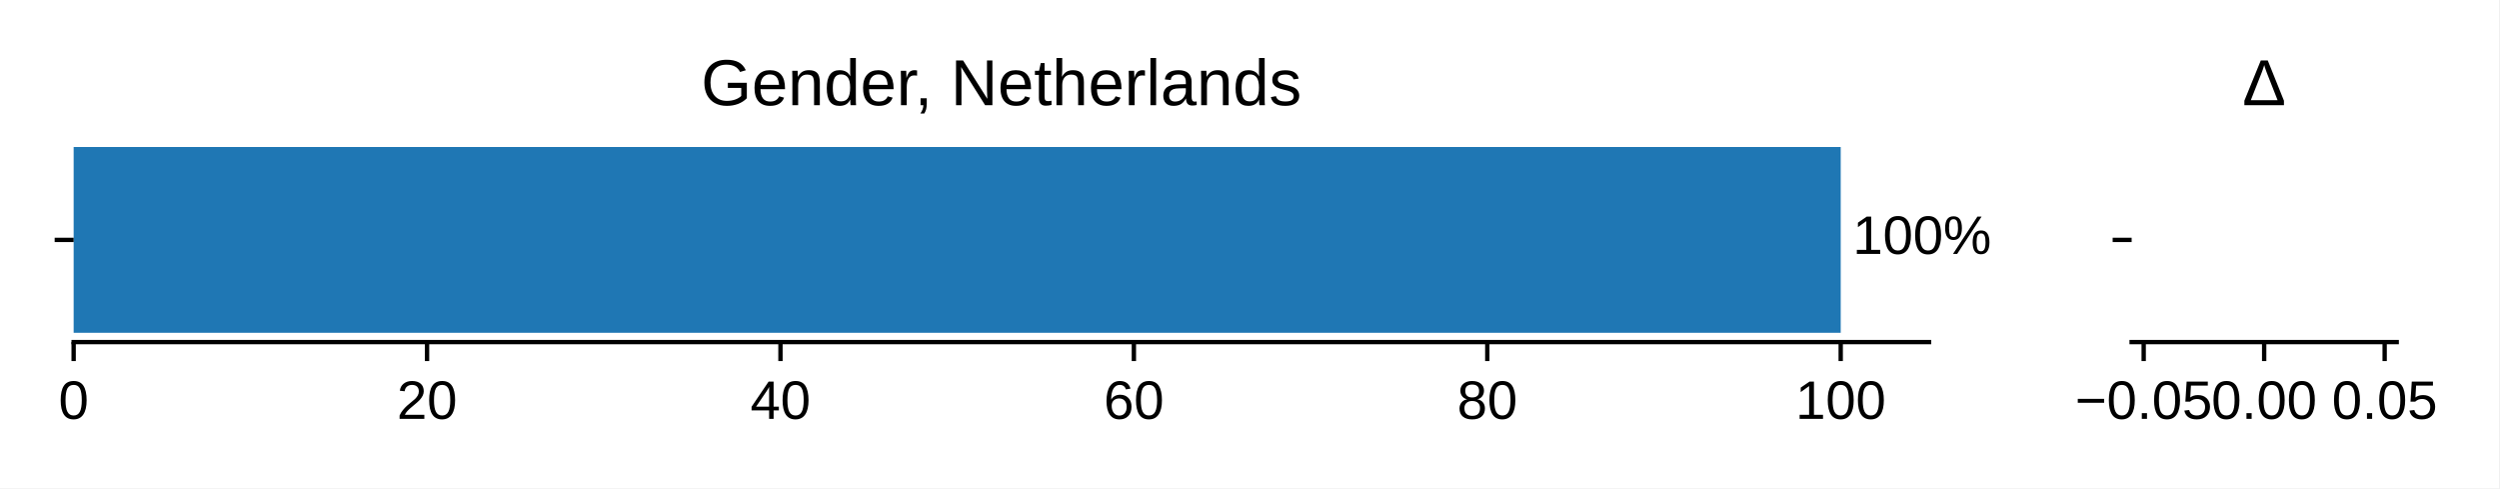
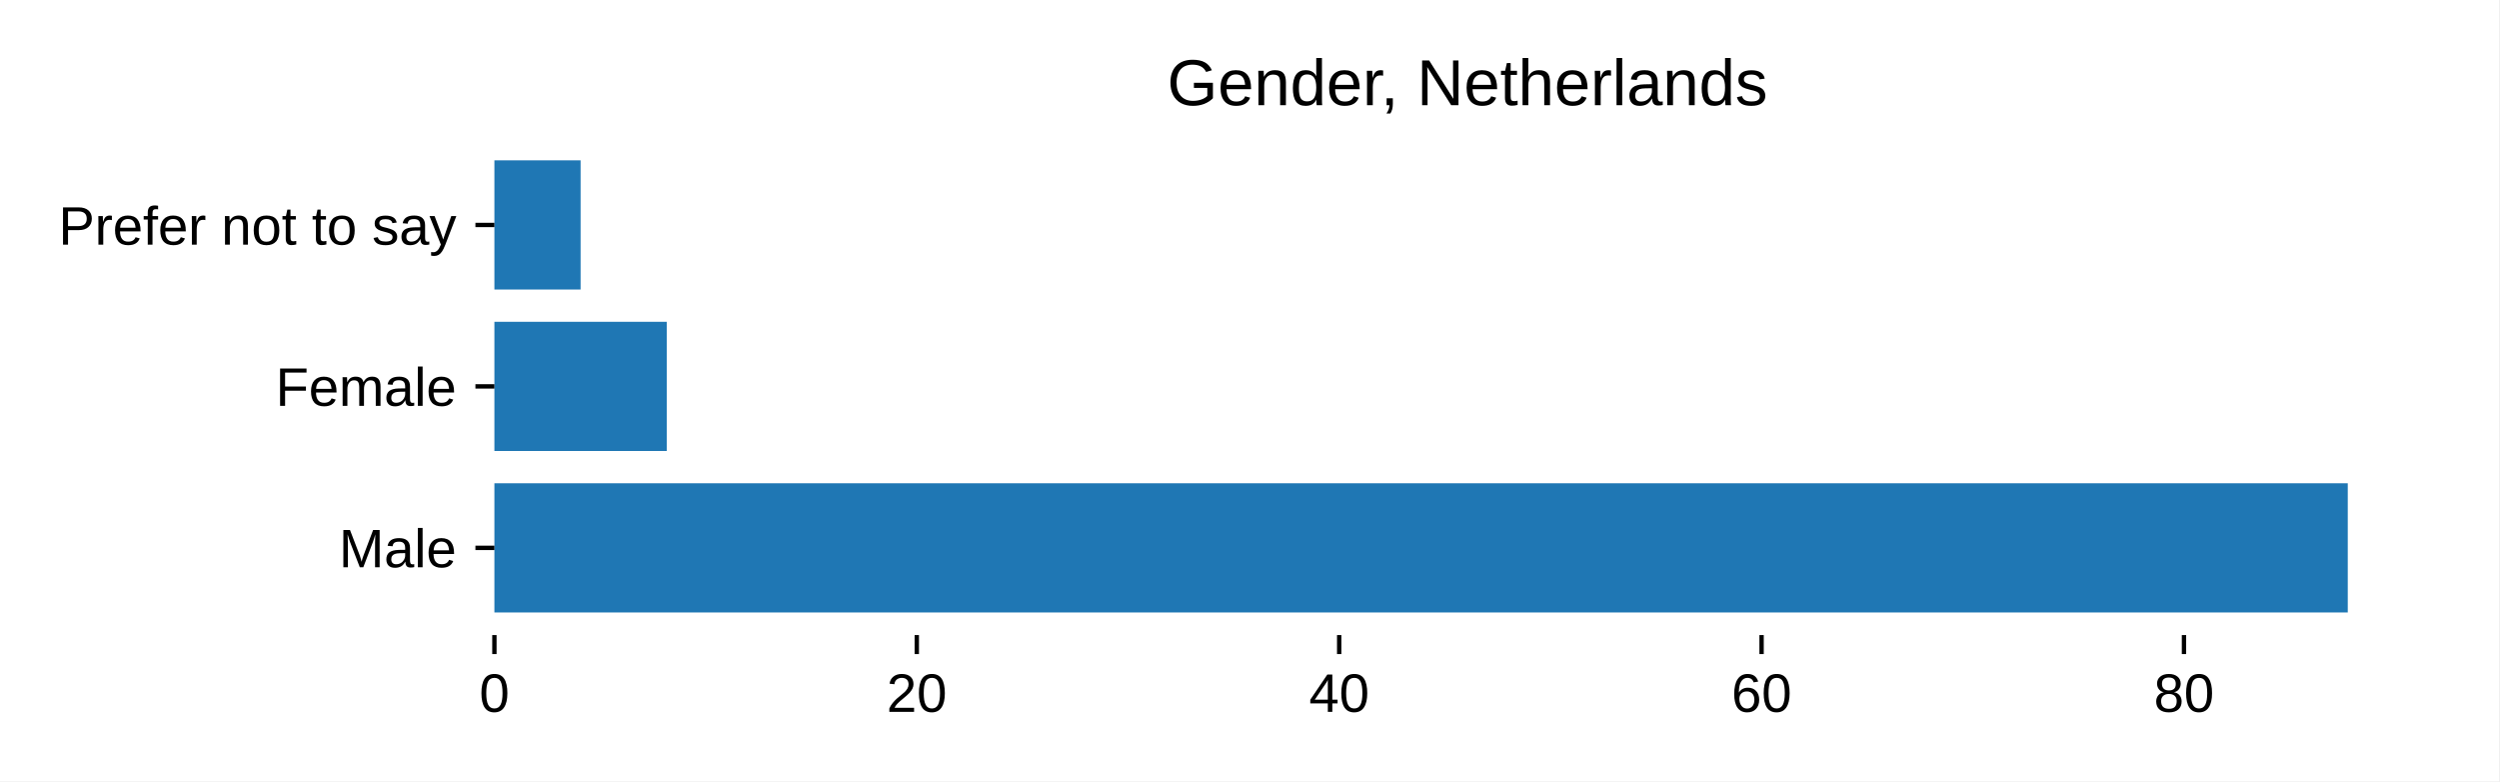
- <svg xmlns="http://www.w3.org/2000/svg" xmlns:xlink="http://www.w3.org/1999/xlink" height="90pt" version="1.1" viewBox="0 0 460.8 90" width="460.8pt">
+ <svg xmlns="http://www.w3.org/2000/svg" xmlns:xlink="http://www.w3.org/1999/xlink" height="144pt" version="1.1" viewBox="0 0 460.8 144" width="460.8pt">
  <defs>
    <style type="text/css">*{stroke-linecap:butt;stroke-linejoin:round;}</style>
  </defs>
  <g id="figure_1">
    <g id="patch_1">
-       <path d="M 0 90  L 460.8 90  L 460.8 0  L 0 0  z " style="fill:#ffffff;" />
+       <path d="M 0 144  L 460.8 144  L 460.8 0  L 0 0  z " style="fill:#ffffff;" />
    </g>
    <g id="axes_1">
      <g id="patch_2">
-         <path d="M 13.58 63.055  L 355.707 63.055  L 355.707 25.389  L 13.58 25.389  z " style="fill:#ffffff;" />
+         <path d="M 91.164 117.055  L 450 117.055  L 450 25.389  L 91.164 25.389  z " style="fill:#ffffff;" />
      </g>
      <g id="patch_3">
-         <path clip-path="url(#pc7dd955ee5)" d="M 13.58 61.343  L 339.415 61.343  L 339.415 27.101  L 13.58 27.101  z " style="fill:#1f77b4;" />
+         <path clip-path="url(#pc313856baf)" d="M 91.164 112.888  L 432.913 112.888  L 432.913 89.079  L 91.164 89.079  z " style="fill:#1f77b4;" />
+       </g>
+       <g id="patch_4">
+         <path clip-path="url(#pc313856baf)" d="M 91.164 83.127  L 122.955 83.127  L 122.955 59.317  L 91.164 59.317  z " style="fill:#1f77b4;" />
+       </g>
+       <g id="patch_5">
+         <path clip-path="url(#pc313856baf)" d="M 91.164 53.365  L 107.059 53.365  L 107.059 29.556  L 91.164 29.556  z " style="fill:#1f77b4;" />
      </g>
      <g id="matplotlib.axis_1">
        <g id="xtick_1">
          <g id="line2d_1">
            <defs>
              <path d="M 0 0  L 0 3.5  " id="mc3a356a46d" style="stroke:#000000;stroke-width:0.8;" />
            </defs>
            <g>
-               <use style="stroke:#000000;stroke-width:0.8;" x="13.58" xlink:href="#mc3a356a46d" y="63.055" />
+               <use style="stroke:#000000;stroke-width:0.8;" x="91.164" xlink:href="#mc3a356a46d" y="117.055" />
            </g>
          </g>
          <g id="text_1">
-             <text style="font-family:Arial;font-size:10px;font-stretch:normal;font-style:normal;font-weight:normal;text-anchor:middle;" transform="rotate(-0, 13.58047, 77.2125)" x="13.58" y="77.213">0</text>
+             <text style="font-family:Arial;font-size:10px;font-stretch:normal;font-style:normal;font-weight:normal;text-anchor:middle;" transform="rotate(-0, 91.16406, 131.2125)" x="91.164" y="131.213">0</text>
          </g>
        </g>
        <g id="xtick_2">
          <g id="line2d_2">
            <g>
-               <use style="stroke:#000000;stroke-width:0.8;" x="78.747" xlink:href="#mc3a356a46d" y="63.055" />
+               <use style="stroke:#000000;stroke-width:0.8;" x="169.051" xlink:href="#mc3a356a46d" y="117.055" />
            </g>
          </g>
          <g id="text_2">
-             <text style="font-family:Arial;font-size:10px;font-stretch:normal;font-style:normal;font-weight:normal;text-anchor:middle;" transform="rotate(-0, 78.74733, 77.2125)" x="78.747" y="77.213">20</text>
+             <text style="font-family:Arial;font-size:10px;font-stretch:normal;font-style:normal;font-weight:normal;text-anchor:middle;" transform="rotate(-0, 169.0509, 131.2125)" x="169.051" y="131.213">20</text>
          </g>
        </g>
        <g id="xtick_3">
          <g id="line2d_3">
            <g>
-               <use style="stroke:#000000;stroke-width:0.8;" x="143.914" xlink:href="#mc3a356a46d" y="63.055" />
+               <use style="stroke:#000000;stroke-width:0.8;" x="246.938" xlink:href="#mc3a356a46d" y="117.055" />
            </g>
          </g>
          <g id="text_3">
-             <text style="font-family:Arial;font-size:10px;font-stretch:normal;font-style:normal;font-weight:normal;text-anchor:middle;" transform="rotate(-0, 143.9142, 77.2125)" x="143.914" y="77.213">40</text>
+             <text style="font-family:Arial;font-size:10px;font-stretch:normal;font-style:normal;font-weight:normal;text-anchor:middle;" transform="rotate(-0, 246.9378, 131.2125)" x="246.938" y="131.213">40</text>
          </g>
        </g>
        <g id="xtick_4">
          <g id="line2d_4">
            <g>
-               <use style="stroke:#000000;stroke-width:0.8;" x="209.081" xlink:href="#mc3a356a46d" y="63.055" />
+               <use style="stroke:#000000;stroke-width:0.8;" x="324.825" xlink:href="#mc3a356a46d" y="117.055" />
            </g>
          </g>
          <g id="text_4">
-             <text style="font-family:Arial;font-size:10px;font-stretch:normal;font-style:normal;font-weight:normal;text-anchor:middle;" transform="rotate(-0, 209.0811, 77.2125)" x="209.081" y="77.213">60</text>
+             <text style="font-family:Arial;font-size:10px;font-stretch:normal;font-style:normal;font-weight:normal;text-anchor:middle;" transform="rotate(-0, 324.8247, 131.2125)" x="324.825" y="131.213">60</text>
          </g>
        </g>
        <g id="xtick_5">
          <g id="line2d_5">
            <g>
-               <use style="stroke:#000000;stroke-width:0.8;" x="274.248" xlink:href="#mc3a356a46d" y="63.055" />
+               <use style="stroke:#000000;stroke-width:0.8;" x="402.712" xlink:href="#mc3a356a46d" y="117.055" />
            </g>
          </g>
          <g id="text_5">
-             <text style="font-family:Arial;font-size:10px;font-stretch:normal;font-style:normal;font-weight:normal;text-anchor:middle;" transform="rotate(-0, 274.2479, 77.2125)" x="274.248" y="77.213">80</text>
-           </g>
-         </g>
-         <g id="xtick_6">
-           <g id="line2d_6">
-             <g>
-               <use style="stroke:#000000;stroke-width:0.8;" x="339.415" xlink:href="#mc3a356a46d" y="63.055" />
-             </g>
-           </g>
-           <g id="text_6">
-             <text style="font-family:Arial;font-size:10px;font-stretch:normal;font-style:normal;font-weight:normal;text-anchor:middle;" transform="rotate(-0, 339.4148, 77.2125)" x="339.415" y="77.213">100</text>
+             <text style="font-family:Arial;font-size:10px;font-stretch:normal;font-style:normal;font-weight:normal;text-anchor:middle;" transform="rotate(-0, 402.7115, 131.2125)" x="402.712" y="131.213">80</text>
          </g>
        </g>
      </g>
      <g id="matplotlib.axis_2">
        <g id="ytick_1">
-           <g id="line2d_7">
+           <g id="line2d_6">
            <defs>
              <path d="M 0 0  L -3.5 0  " id="m82278324de" style="stroke:#000000;stroke-width:0.8;" />
            </defs>
            <g>
-               <use style="stroke:#000000;stroke-width:0.8;" x="13.58" xlink:href="#m82278324de" y="44.222" />
+               <use style="stroke:#000000;stroke-width:0.8;" x="91.164" xlink:href="#m82278324de" y="100.983" />
            </g>
+           </g>
+           <g id="text_6">
+             <text style="font-family:Arial;font-size:10px;font-stretch:normal;font-style:normal;font-weight:normal;text-anchor:end;" transform="rotate(-0, 84.16406, 104.5624)" x="84.164" y="104.562">Male</text>
+           </g>
+         </g>
+         <g id="ytick_2">
+           <g id="line2d_7">
+             <g>
+               <use style="stroke:#000000;stroke-width:0.8;" x="91.164" xlink:href="#m82278324de" y="71.222" />
+             </g>
+           </g>
+           <g id="text_7">
+             <text style="font-family:Arial;font-size:10px;font-stretch:normal;font-style:normal;font-weight:normal;text-anchor:end;" transform="rotate(-0, 84.16406, 74.80094)" x="84.164" y="74.801">Female</text>
+           </g>
+         </g>
+         <g id="ytick_3">
+           <g id="line2d_8">
+             <g>
+               <use style="stroke:#000000;stroke-width:0.8;" x="91.164" xlink:href="#m82278324de" y="41.461" />
+             </g>
+           </g>
+           <g id="text_8">
+             <text style="font-family:Arial;font-size:10px;font-stretch:normal;font-style:normal;font-weight:normal;text-anchor:end;" transform="rotate(-0, 84.16406, 45.10041)" x="84.164" y="45.1">Prefer not to say</text>
          </g>
        </g>
      </g>
-       <g id="patch_4">
-         <path d="M 13.58 63.055  L 355.707 63.055  " style="fill:none;stroke:#000000;stroke-linecap:square;stroke-linejoin:miter;stroke-width:0.8;" />
-       </g>
-       <g id="text_7">
-         <text style="font-family:Arial;font-size:10px;font-stretch:normal;font-style:normal;font-weight:normal;text-anchor:middle;" transform="rotate(-0, 354.4148, 46.80719)" x="354.415" y="46.807">100%</text>
-       </g>
-       <g id="text_8">
-         <text style="font-family:Arial;font-size:12px;font-stretch:normal;font-style:normal;font-weight:normal;text-anchor:middle;" transform="rotate(-0, 184.6435, 19.38938)" x="184.643" y="19.389">Gender, Netherlands</text>
-       </g>
-     </g>
-     <g id="axes_2">
-       <g id="patch_5">
-         <path d="M 393.06 63.055  L 441.936 63.055  L 441.936 25.389  L 393.06 25.389  z " style="fill:#ffffff;" />
-       </g>
-       <g id="patch_6">
-         <path clip-path="url(#p7848e30db9)" d="M 417.498 61.343  L 417.498 61.343  L 417.498 27.101  L 417.498 27.101  z " style="fill:#ffa500;" />
-       </g>
-       <g id="matplotlib.axis_3">
-         <g id="xtick_7">
-           <g id="line2d_8">
-             <g>
-               <use style="stroke:#000000;stroke-width:0.8;" x="395.282" xlink:href="#mc3a356a46d" y="63.055" />
-             </g>
-           </g>
-           <g id="text_9">
-             <text style="font-family:Arial;font-size:10px;font-stretch:normal;font-style:normal;font-weight:normal;text-anchor:middle;" transform="rotate(-0, 395.2821, 77.2125)" x="395.282" y="77.213">−0.05</text>
-           </g>
-         </g>
-         <g id="xtick_8">
-           <g id="line2d_9">
-             <g>
-               <use style="stroke:#000000;stroke-width:0.8;" x="417.498" xlink:href="#mc3a356a46d" y="63.055" />
-             </g>
-           </g>
-           <g id="text_10">
-             <text style="font-family:Arial;font-size:10px;font-stretch:normal;font-style:normal;font-weight:normal;text-anchor:middle;" transform="rotate(-0, 417.4981, 77.2125)" x="417.498" y="77.213">0.00</text>
-           </g>
-         </g>
-         <g id="xtick_9">
-           <g id="line2d_10">
-             <g>
-               <use style="stroke:#000000;stroke-width:0.8;" x="439.714" xlink:href="#mc3a356a46d" y="63.055" />
-             </g>
-           </g>
-           <g id="text_11">
-             <text style="font-family:Arial;font-size:10px;font-stretch:normal;font-style:normal;font-weight:normal;text-anchor:middle;" transform="rotate(-0, 439.714, 77.2125)" x="439.714" y="77.213">0.05</text>
-           </g>
-         </g>
-       </g>
-       <g id="matplotlib.axis_4">
-         <g id="ytick_2">
-           <g id="line2d_11">
-             <g>
-               <use style="stroke:#000000;stroke-width:0.8;" x="393.06" xlink:href="#m82278324de" y="44.222" />
-             </g>
-           </g>
-         </g>
-       </g>
-       <g id="patch_7">
-         <path d="M 393.06 63.055  L 441.936 63.055  " style="fill:none;stroke:#000000;stroke-linecap:square;stroke-linejoin:miter;stroke-width:0.8;" />
-       </g>
-       <g id="text_12">
-         <text style="font-family:Arial;font-size:12px;font-stretch:normal;font-style:normal;font-weight:normal;text-anchor:middle;" transform="rotate(-0, 417.4981, 19.38938)" x="417.498" y="19.389">Δ</text>
+       <g id="text_9">
+         <text style="font-family:Arial;font-size:12px;font-stretch:normal;font-style:normal;font-weight:normal;text-anchor:middle;" transform="rotate(-0, 270.582, 19.38938)" x="270.582" y="19.389">Gender, Netherlands</text>
      </g>
    </g>
  </g>
  <defs>
-     <clipPath id="pc7dd955ee5">
-       <rect height="37.665" width="342.126" x="13.58" y="25.389" />
-     </clipPath>
-     <clipPath id="p7848e30db9">
-       <rect height="37.665" width="48.875" x="393.06" y="25.389" />
+     <clipPath id="pc313856baf">
+       <rect height="91.665" width="358.836" x="91.164" y="25.389" />
    </clipPath>
  </defs>
</svg>
